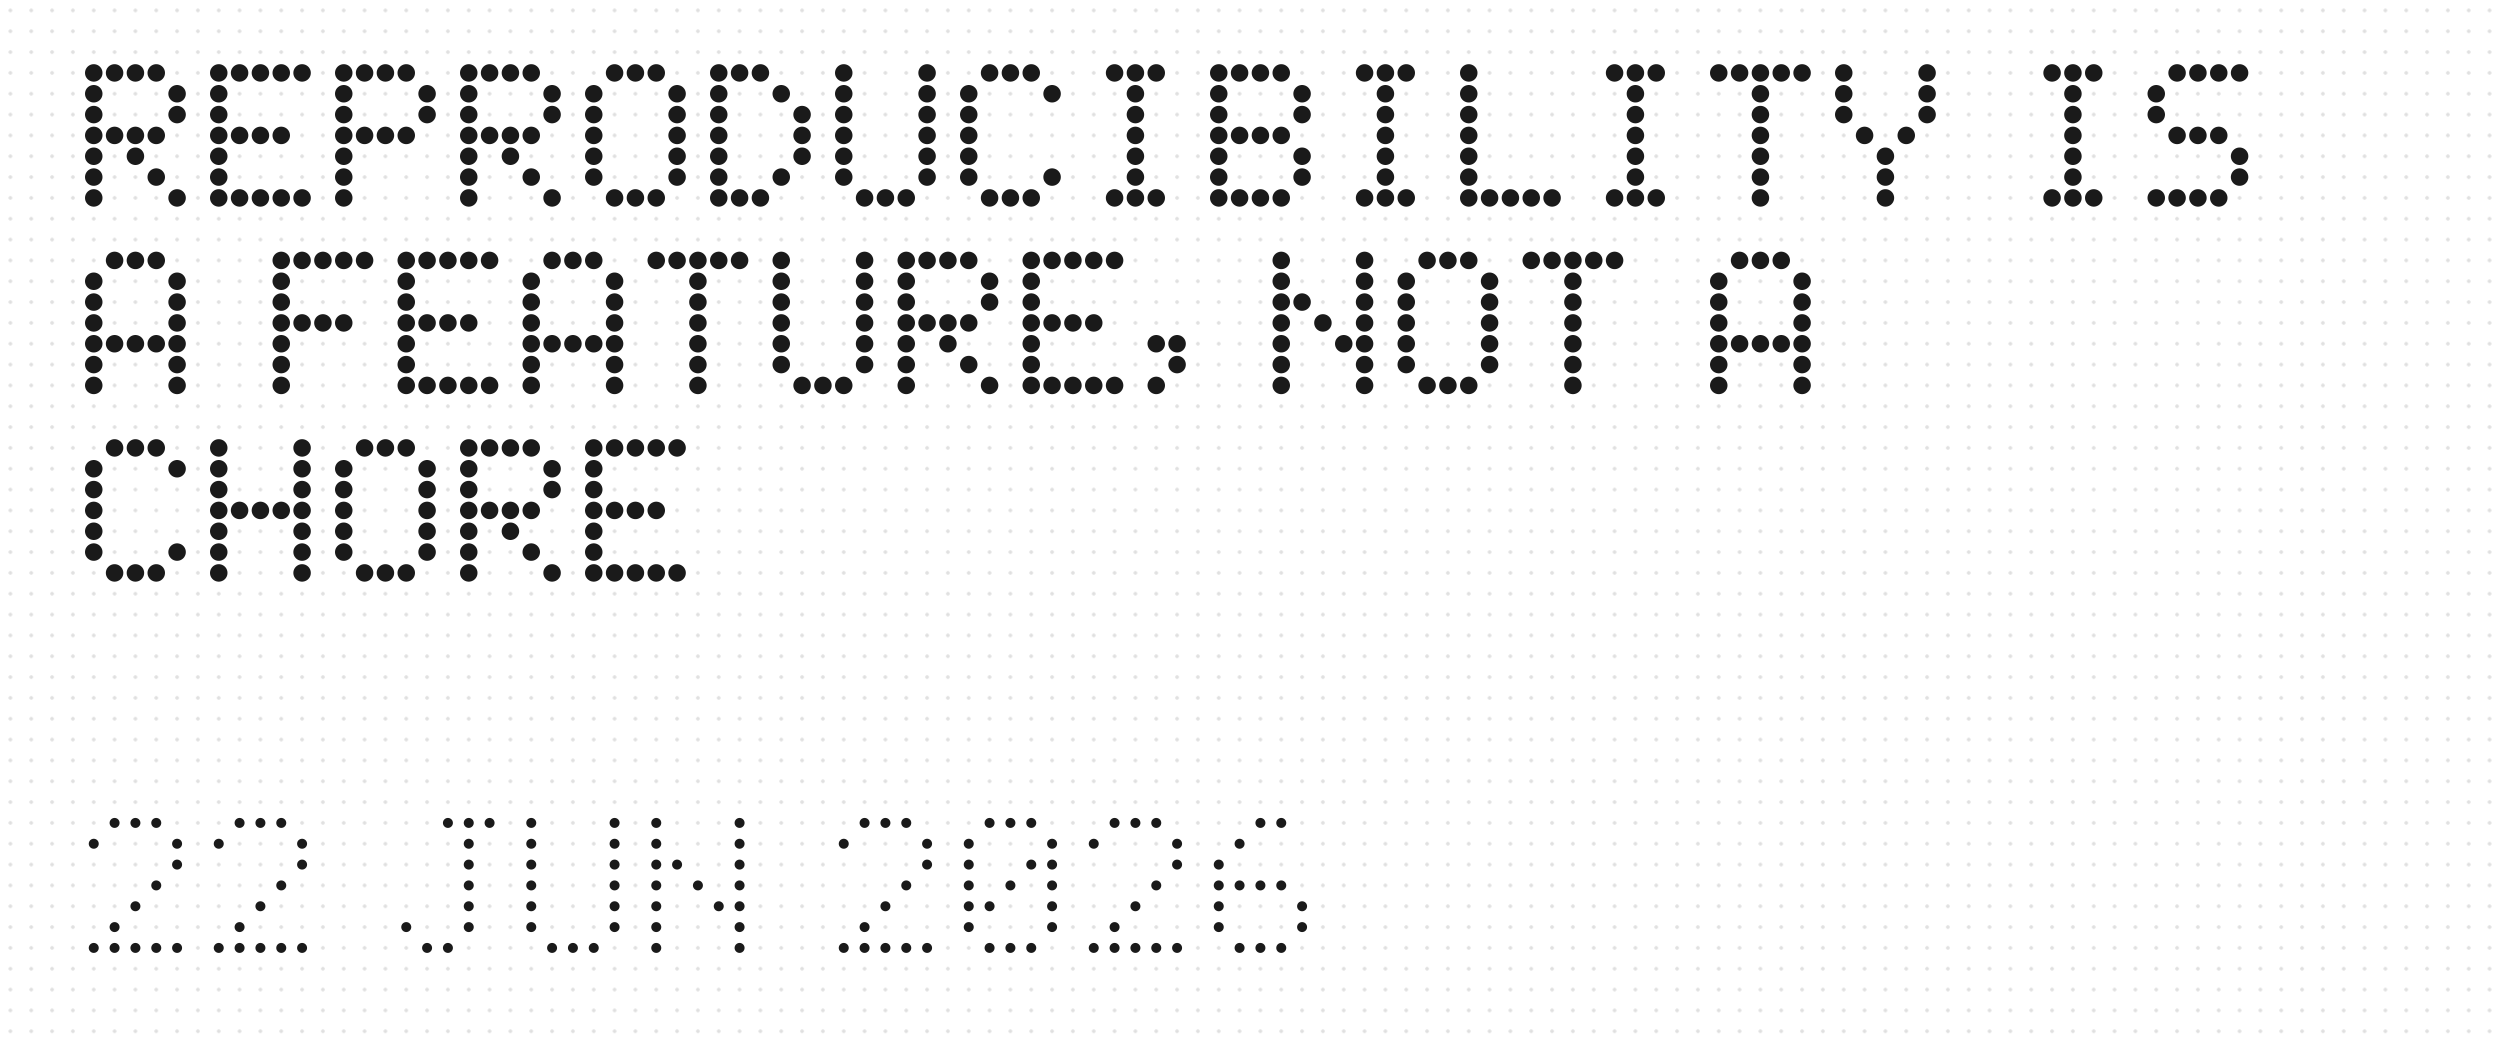
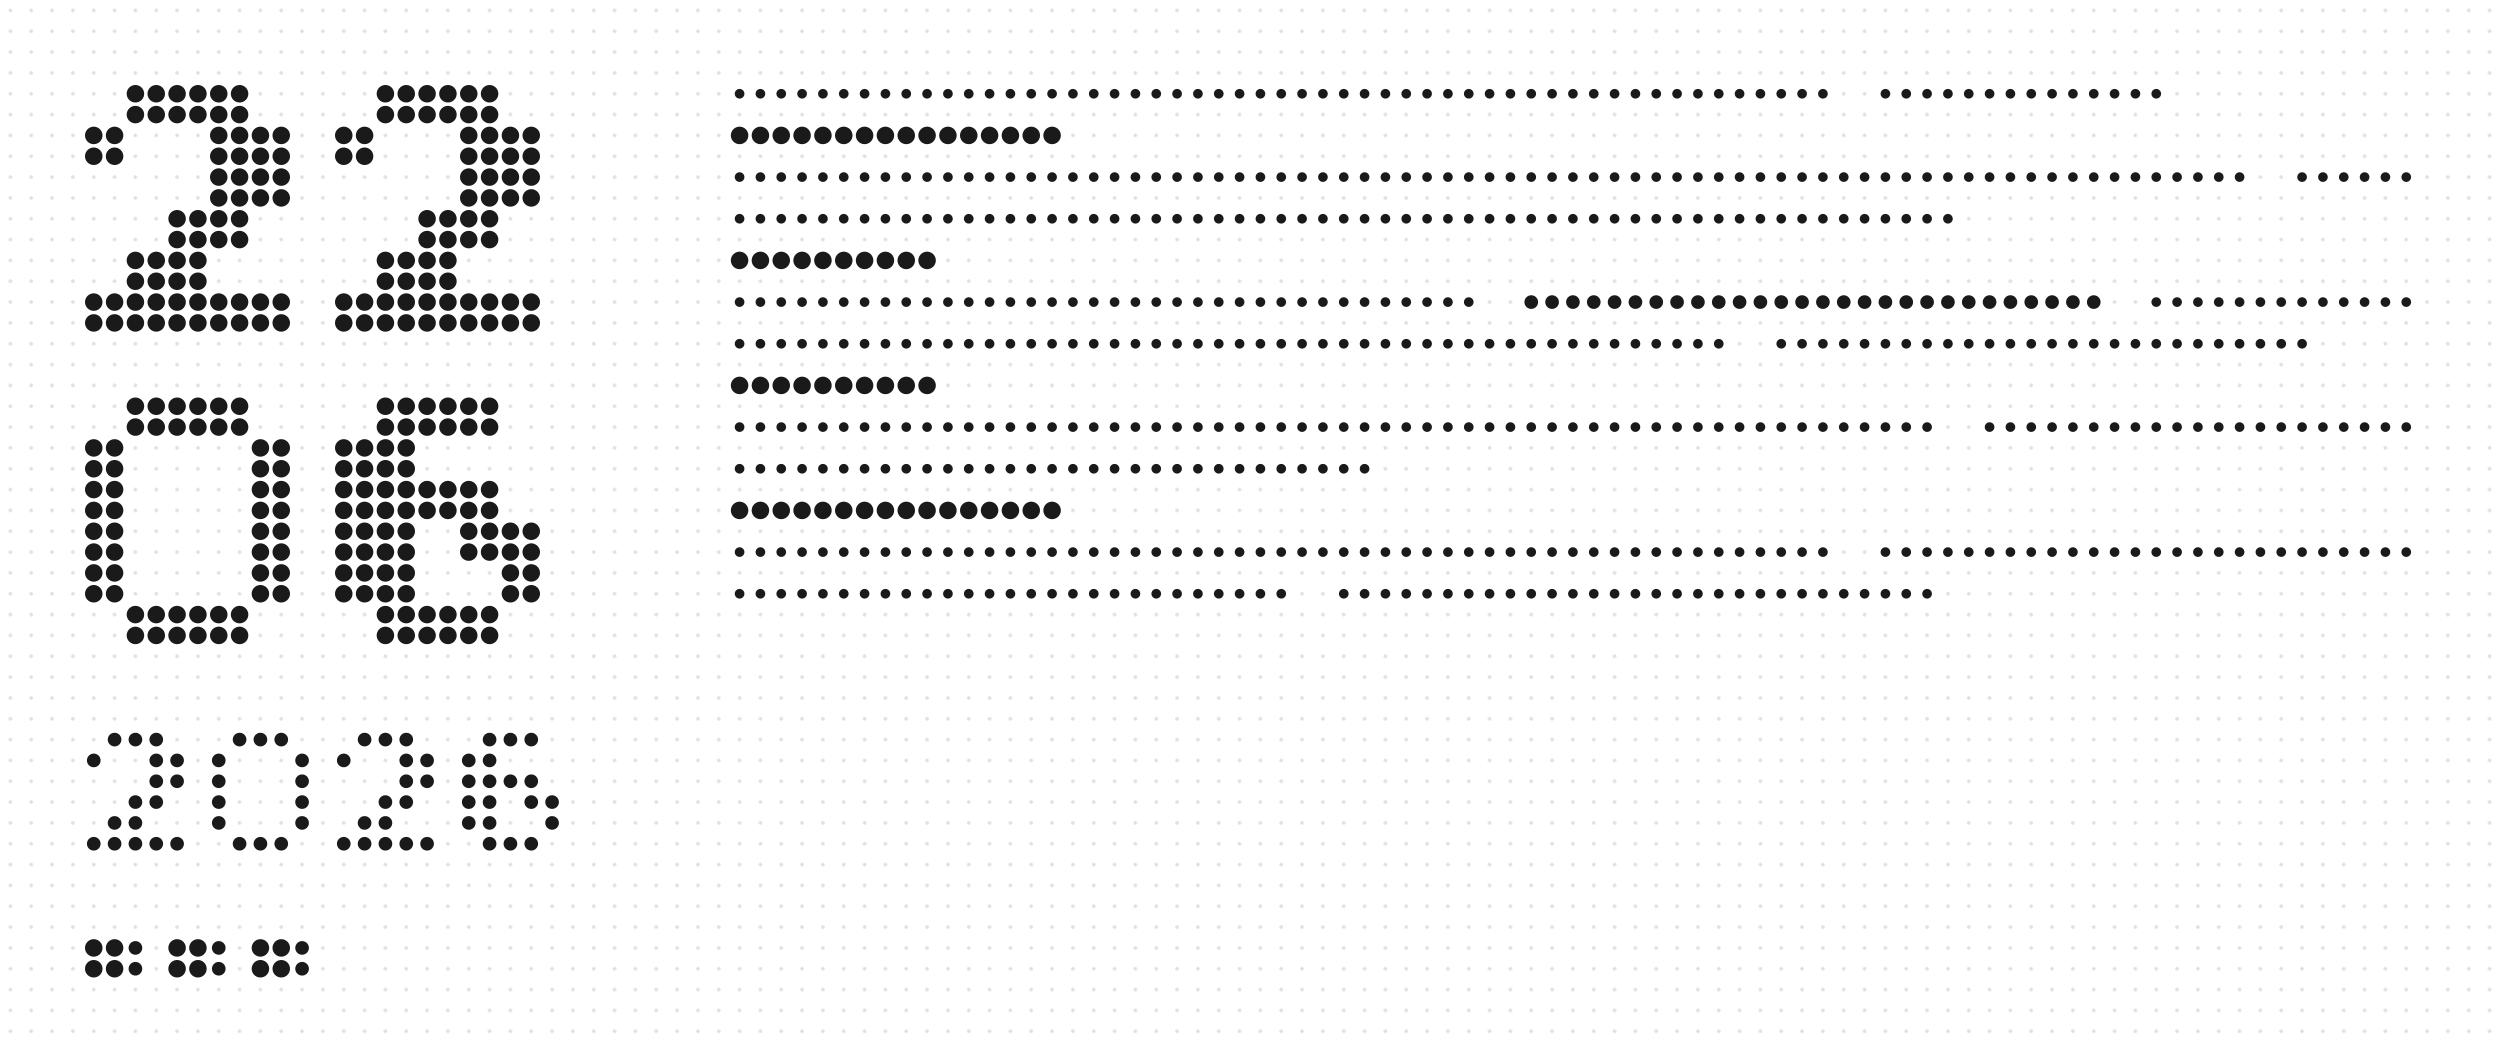
<svg xmlns="http://www.w3.org/2000/svg" viewBox="0 0 600 250" width="600" height="250" fill="none">
  <defs>
    <pattern id="g" width="5" height="5" patternUnits="userSpaceOnUse" x="0" y="0">
      <circle cx="2.5" cy="2.5" r=".45" fill="#1A1A1A" fill-opacity="0.13" />
    </pattern>
  </defs>
  <rect x="0" y="0" width="600" height="250" fill="url(#g)" />
-   <path stroke="#1A1A1A" stroke-width="2.4" stroke-linecap="round" d="M27.5 197.5h0m5 0h0m5 0h0m20 0h0m5 0h0m5 0h0m40 0h0m5 0h0m5 0h0m10 0h0m20 0h0m10 0h0m20 0h0m30 0h0m5 0h0m5 0h0m20 0h0m5 0h0m5 0h0m20 0h0m5 0h0m5 0h0m25 0h0m5 0h0m-285 5h0m20 0h0m10 0h0m20 0h0m40 0h0m15 0h0m20 0h0m10 0h0m20 0h0m25 0h0m20 0h0m10 0h0m20 0h0m10 0h0m20 0h0m15 0h0m-255 5h0m30 0h0m40 0h0m15 0h0m20 0h0m10 0h0m5 0h0m15 0h0m45 0h0m10 0h0m15 0h0m5 0h0m30 0h0m10 0h0m-255 5h0m30 0h0m45 0h0m15 0h0m20 0h0m10 0h0m10 0h0m10 0h0m40 0h0m15 0h0m10 0h0m10 0h0m25 0h0m15 0h0m5 0h0m5 0h0m5 0h0m-275 5h0m30 0h0m50 0h0m15 0h0m20 0h0m10 0h0m15 0h0m5 0h0m35 0h0m20 0h0m5 0h0m15 0h0m20 0h0m20 0h0m20 0h0m-285 5h0m30 0h0m40 0h0m15 0h0m15 0h0m20 0h0m10 0h0m20 0h0m30 0h0m25 0h0m20 0h0m15 0h0m25 0h0m20 0h0m-290 5h0m5 0h0m5 0h0m5 0h0m5 0h0m10 0h0m5 0h0m5 0h0m5 0h0m5 0h0m30 0h0m5 0h0m25 0h0m5 0h0m5 0h0m15 0h0m20 0h0m25 0h0m5 0h0m5 0h0m5 0h0m5 0h0m15 0h0m5 0h0m5 0h0m15 0h0m5 0h0m5 0h0m5 0h0m5 0h0m15 0h0m5 0h0m5 0h0" />
-   <path stroke="#1A1A1A" stroke-width="4.2" stroke-linecap="round" d="M22.5 17.5h0m5 0h0m5 0h0m5 0h0m15 0h0m5 0h0m5 0h0m5 0h0m5 0h0m10 0h0m5 0h0m5 0h0m5 0h0m15 0h0m5 0h0m5 0h0m5 0h0m20 0h0m5 0h0m5 0h0m15 0h0m5 0h0m5 0h0m20 0h0m20 0h0m15 0h0m5 0h0m5 0h0m20 0h0m5 0h0m5 0h0m15 0h0m5 0h0m5 0h0m5 0h0m20 0h0m5 0h0m5 0h0m15 0h0m35 0h0m5 0h0m5 0h0m15 0h0m5 0h0m5 0h0m5 0h0m5 0h0m10 0h0m20 0h0m30 0h0m5 0h0m5 0h0m20 0h0m5 0h0m5 0h0m5 0h0m-515 5h0m20 0h0m10 0h0m30 0h0m20 0h0m10 0h0m20 0h0m10 0h0m20 0h0m10 0h0m15 0h0m15 0h0m20 0h0m10 0h0m20 0h0m20 0h0m20 0h0m20 0h0m20 0h0m20 0h0m40 0h0m30 0h0m20 0h0m20 0h0m35 0h0m20 0h0m-495 5h0m20 0h0m10 0h0m30 0h0m20 0h0m10 0h0m20 0h0m10 0h0m20 0h0m10 0h0m20 0h0m10 0h0m20 0h0m10 0h0m40 0h0m20 0h0m20 0h0m20 0h0m20 0h0m40 0h0m30 0h0m20 0h0m20 0h0m35 0h0m20 0h0m-495 5h0m5 0h0m5 0h0m5 0h0m15 0h0m5 0h0m5 0h0m5 0h0m15 0h0m5 0h0m5 0h0m5 0h0m15 0h0m5 0h0m5 0h0m5 0h0m15 0h0m20 0h0m10 0h0m20 0h0m10 0h0m20 0h0m10 0h0m40 0h0m20 0h0m5 0h0m5 0h0m5 0h0m25 0h0m20 0h0m40 0h0m30 0h0m25 0h0m10 0h0m40 0h0m25 0h0m5 0h0m5 0h0m-510 5h0m10 0h0m20 0h0m30 0h0m30 0h0m10 0h0m20 0h0m20 0h0m10 0h0m20 0h0m10 0h0m20 0h0m10 0h0m40 0h0m20 0h0m20 0h0m20 0h0m20 0h0m40 0h0m30 0h0m30 0h0m45 0h0m40 0h0m-515 5h0m15 0h0m15 0h0m30 0h0m30 0h0m15 0h0m15 0h0m20 0h0m10 0h0m15 0h0m15 0h0m20 0h0m10 0h0m20 0h0m20 0h0m20 0h0m20 0h0m20 0h0m20 0h0m40 0h0m30 0h0m30 0h0m45 0h0m40 0h0m-515 5h0m20 0h0m10 0h0m5 0h0m5 0h0m5 0h0m5 0h0m10 0h0m30 0h0m20 0h0m15 0h0m5 0h0m5 0h0m15 0h0m5 0h0m5 0h0m25 0h0m5 0h0m5 0h0m20 0h0m5 0h0m5 0h0m20 0h0m5 0h0m5 0h0m15 0h0m5 0h0m5 0h0m5 0h0m20 0h0m5 0h0m5 0h0m15 0h0m5 0h0m5 0h0m5 0h0m5 0h0m15 0h0m5 0h0m5 0h0m25 0h0m30 0h0m40 0h0m5 0h0m5 0h0m15 0h0m5 0h0m5 0h0m5 0h0m-505 15h0m5 0h0m5 0h0m30 0h0m5 0h0m5 0h0m5 0h0m5 0h0m10 0h0m5 0h0m5 0h0m5 0h0m5 0h0m15 0h0m5 0h0m5 0h0m15 0h0m5 0h0m5 0h0m5 0h0m5 0h0m10 0h0m20 0h0m10 0h0m5 0h0m5 0h0m5 0h0m15 0h0m5 0h0m5 0h0m5 0h0m5 0h0m40 0h0m20 0h0m15 0h0m5 0h0m5 0h0m15 0h0m5 0h0m5 0h0m5 0h0m5 0h0m30 0h0m5 0h0m5 0h0m-405 5h0m20 0h0m25 0h0m30 0h0m30 0h0m20 0h0m20 0h0m20 0h0m20 0h0m10 0h0m20 0h0m10 0h0m60 0h0m20 0h0m10 0h0m20 0h0m20 0h0m35 0h0m20 0h0m-410 5h0m20 0h0m25 0h0m30 0h0m30 0h0m20 0h0m20 0h0m20 0h0m20 0h0m10 0h0m20 0h0m10 0h0m60 0h0m5 0h0m15 0h0m10 0h0m20 0h0m20 0h0m35 0h0m20 0h0m-410 5h0m20 0h0m25 0h0m5 0h0m5 0h0m5 0h0m15 0h0m5 0h0m5 0h0m5 0h0m15 0h0m20 0h0m20 0h0m20 0h0m20 0h0m10 0h0m5 0h0m5 0h0m5 0h0m15 0h0m5 0h0m5 0h0m5 0h0m45 0h0m10 0h0m10 0h0m10 0h0m20 0h0m20 0h0m35 0h0m20 0h0m-410 5h0m5 0h0m5 0h0m5 0h0m5 0h0m25 0h0m30 0h0m30 0h0m5 0h0m5 0h0m5 0h0m5 0h0m20 0h0m20 0h0m20 0h0m10 0h0m10 0h0m20 0h0m30 0h0m5 0h0m25 0h0m15 0h0m5 0h0m10 0h0m20 0h0m20 0h0m35 0h0m5 0h0m5 0h0m5 0h0m5 0h0m-410 5h0m20 0h0m25 0h0m30 0h0m30 0h0m20 0h0m20 0h0m20 0h0m20 0h0m10 0h0m15 0h0m15 0h0m35 0h0m25 0h0m20 0h0m10 0h0m20 0h0m20 0h0m35 0h0m20 0h0m-410 5h0m20 0h0m25 0h0m30 0h0m5 0h0m5 0h0m5 0h0m5 0h0m10 0h0m20 0h0m20 0h0m25 0h0m5 0h0m5 0h0m15 0h0m20 0h0m10 0h0m5 0h0m5 0h0m5 0h0m5 0h0m10 0h0m30 0h0m20 0h0m15 0h0m5 0h0m5 0h0m25 0h0m35 0h0m20 0h0m-405 15h0m5 0h0m5 0h0m15 0h0m20 0h0m15 0h0m5 0h0m5 0h0m15 0h0m5 0h0m5 0h0m5 0h0m15 0h0m5 0h0m5 0h0m5 0h0m5 0h0m-140 5h0m20 0h0m10 0h0m20 0h0m10 0h0m20 0h0m10 0h0m20 0h0m10 0h0m-120 5h0m30 0h0m20 0h0m10 0h0m20 0h0m10 0h0m20 0h0m10 0h0m-120 5h0m30 0h0m5 0h0m5 0h0m5 0h0m5 0h0m10 0h0m20 0h0m10 0h0m5 0h0m5 0h0m5 0h0m15 0h0m5 0h0m5 0h0m5 0h0m-135 5h0m30 0h0m20 0h0m10 0h0m20 0h0m10 0h0m10 0h0m20 0h0m-120 5h0m20 0h0m10 0h0m20 0h0m10 0h0m20 0h0m10 0h0m15 0h0m15 0h0m-115 5h0m5 0h0m5 0h0m15 0h0m20 0h0m15 0h0m5 0h0m5 0h0m15 0h0m20 0h0m10 0h0m5 0h0m5 0h0m5 0h0m5 0h0" />
+   <path stroke="#1A1A1A" stroke-width="2.32" stroke-linecap="round" d="M177.5 22.5h0m5 0h0m5 0h0m5 0h0m5 0h0m5 0h0m5 0h0m5 0h0m5 0h0m5 0h0m5 0h0m5 0h0m5 0h0m5 0h0m5 0h0m5 0h0m5 0h0m5 0h0m5 0h0m5 0h0m5 0h0m5 0h0m5 0h0m5 0h0m5 0h0m5 0h0m5 0h0m5 0h0m5 0h0m5 0h0m5 0h0m5 0h0m5 0h0m5 0h0m5 0h0m5 0h0m5 0h0m5 0h0m5 0h0m5 0h0m5 0h0m5 0h0m5 0h0m5 0h0m5 0h0m5 0h0m5 0h0m5 0h0m5 0h0m5 0h0m5 0h0m5 0h0m5 0h0m15 0h0m5 0h0m5 0h0m5 0h0m5 0h0m5 0h0m5 0h0m5 0h0m5 0h0m5 0h0m5 0h0m5 0h0m5 0h0m5 0h0m-340 20h0m5 0h0m5 0h0m5 0h0m5 0h0m5 0h0m5 0h0m5 0h0m5 0h0m5 0h0m5 0h0m5 0h0m5 0h0m5 0h0m5 0h0m5 0h0m5 0h0m5 0h0m5 0h0m5 0h0m5 0h0m5 0h0m5 0h0m5 0h0m5 0h0m5 0h0m5 0h0m5 0h0m5 0h0m5 0h0m5 0h0m5 0h0m5 0h0m5 0h0m5 0h0m5 0h0m5 0h0m5 0h0m5 0h0m5 0h0m5 0h0m5 0h0m5 0h0m5 0h0m5 0h0m5 0h0m5 0h0m5 0h0m5 0h0m5 0h0m5 0h0m5 0h0m5 0h0m5 0h0m5 0h0m5 0h0m5 0h0m5 0h0m5 0h0m5 0h0m5 0h0m5 0h0m5 0h0m5 0h0m5 0h0m5 0h0m5 0h0m5 0h0m5 0h0m5 0h0m5 0h0m5 0h0m5 0h0m15 0h0m5 0h0m5 0h0m5 0h0m5 0h0m5 0h0m-400 10h0m5 0h0m5 0h0m5 0h0m5 0h0m5 0h0m5 0h0m5 0h0m5 0h0m5 0h0m5 0h0m5 0h0m5 0h0m5 0h0m5 0h0m5 0h0m5 0h0m5 0h0m5 0h0m5 0h0m5 0h0m5 0h0m5 0h0m5 0h0m5 0h0m5 0h0m5 0h0m5 0h0m5 0h0m5 0h0m5 0h0m5 0h0m5 0h0m5 0h0m5 0h0m5 0h0m5 0h0m5 0h0m5 0h0m5 0h0m5 0h0m5 0h0m5 0h0m5 0h0m5 0h0m5 0h0m5 0h0m5 0h0m5 0h0m5 0h0m5 0h0m5 0h0m5 0h0m5 0h0m5 0h0m5 0h0m5 0h0m5 0h0m5 0h0m-290 20h0m5 0h0m5 0h0m5 0h0m5 0h0m5 0h0m5 0h0m5 0h0m5 0h0m5 0h0m5 0h0m5 0h0m5 0h0m5 0h0m5 0h0m5 0h0m5 0h0m5 0h0m5 0h0m5 0h0m5 0h0m5 0h0m5 0h0m5 0h0m5 0h0m5 0h0m5 0h0m5 0h0m5 0h0m5 0h0m5 0h0m5 0h0m5 0h0m5 0h0m5 0h0m5 0h0m165 0h0m5 0h0m5 0h0m5 0h0m5 0h0m5 0h0m5 0h0m5 0h0m5 0h0m5 0h0m5 0h0m5 0h0m5 0h0m-400 10h0m5 0h0m5 0h0m5 0h0m5 0h0m5 0h0m5 0h0m5 0h0m5 0h0m5 0h0m5 0h0m5 0h0m5 0h0m5 0h0m5 0h0m5 0h0m5 0h0m5 0h0m5 0h0m5 0h0m5 0h0m5 0h0m5 0h0m5 0h0m5 0h0m5 0h0m5 0h0m5 0h0m5 0h0m5 0h0m5 0h0m5 0h0m5 0h0m5 0h0m5 0h0m5 0h0m5 0h0m5 0h0m5 0h0m5 0h0m5 0h0m5 0h0m5 0h0m5 0h0m5 0h0m5 0h0m5 0h0m5 0h0m15 0h0m5 0h0m5 0h0m5 0h0m5 0h0m5 0h0m5 0h0m5 0h0m5 0h0m5 0h0m5 0h0m5 0h0m5 0h0m5 0h0m5 0h0m5 0h0m5 0h0m5 0h0m5 0h0m5 0h0m5 0h0m5 0h0m5 0h0m5 0h0m5 0h0m5 0h0m-375 20h0m5 0h0m5 0h0m5 0h0m5 0h0m5 0h0m5 0h0m5 0h0m5 0h0m5 0h0m5 0h0m5 0h0m5 0h0m5 0h0m5 0h0m5 0h0m5 0h0m5 0h0m5 0h0m5 0h0m5 0h0m5 0h0m5 0h0m5 0h0m5 0h0m5 0h0m5 0h0m5 0h0m5 0h0m5 0h0m5 0h0m5 0h0m5 0h0m5 0h0m5 0h0m5 0h0m5 0h0m5 0h0m5 0h0m5 0h0m5 0h0m5 0h0m5 0h0m5 0h0m5 0h0m5 0h0m5 0h0m5 0h0m5 0h0m5 0h0m5 0h0m5 0h0m5 0h0m5 0h0m5 0h0m5 0h0m5 0h0m5 0h0m15 0h0m5 0h0m5 0h0m5 0h0m5 0h0m5 0h0m5 0h0m5 0h0m5 0h0m5 0h0m5 0h0m5 0h0m5 0h0m5 0h0m5 0h0m5 0h0m5 0h0m5 0h0m5 0h0m5 0h0m5 0h0m-400 10h0m5 0h0m5 0h0m5 0h0m5 0h0m5 0h0m5 0h0m5 0h0m5 0h0m5 0h0m5 0h0m5 0h0m5 0h0m5 0h0m5 0h0m5 0h0m5 0h0m5 0h0m5 0h0m5 0h0m5 0h0m5 0h0m5 0h0m5 0h0m5 0h0m5 0h0m5 0h0m5 0h0m5 0h0m5 0h0m5 0h0m-150 20h0m5 0h0m5 0h0m5 0h0m5 0h0m5 0h0m5 0h0m5 0h0m5 0h0m5 0h0m5 0h0m5 0h0m5 0h0m5 0h0m5 0h0m5 0h0m5 0h0m5 0h0m5 0h0m5 0h0m5 0h0m5 0h0m5 0h0m5 0h0m5 0h0m5 0h0m5 0h0m5 0h0m5 0h0m5 0h0m5 0h0m5 0h0m5 0h0m5 0h0m5 0h0m5 0h0m5 0h0m5 0h0m5 0h0m5 0h0m5 0h0m5 0h0m5 0h0m5 0h0m5 0h0m5 0h0m5 0h0m5 0h0m5 0h0m5 0h0m5 0h0m5 0h0m5 0h0m15 0h0m5 0h0m5 0h0m5 0h0m5 0h0m5 0h0m5 0h0m5 0h0m5 0h0m5 0h0m5 0h0m5 0h0m5 0h0m5 0h0m5 0h0m5 0h0m5 0h0m5 0h0m5 0h0m5 0h0m5 0h0m5 0h0m5 0h0m5 0h0m5 0h0m5 0h0m-400 10h0m5 0h0m5 0h0m5 0h0m5 0h0m5 0h0m5 0h0m5 0h0m5 0h0m5 0h0m5 0h0m5 0h0m5 0h0m5 0h0m5 0h0m5 0h0m5 0h0m5 0h0m5 0h0m5 0h0m5 0h0m5 0h0m5 0h0m5 0h0m5 0h0m5 0h0m5 0h0m15 0h0m5 0h0m5 0h0m5 0h0m5 0h0m5 0h0m5 0h0m5 0h0m5 0h0m5 0h0m5 0h0m5 0h0m5 0h0m5 0h0m5 0h0m5 0h0m5 0h0m5 0h0m5 0h0m5 0h0m5 0h0m5 0h0m5 0h0m5 0h0m5 0h0m5 0h0m5 0h0m5 0h0m5 0h0" />
+   <path stroke="#1A1A1A" stroke-width="3.28" stroke-linecap="round" d="M367.5 72.5h0m5 0h0m5 0h0m5 0h0m5 0h0m5 0h0m5 0h0m5 0h0m5 0h0m5 0h0m5 0h0m5 0h0m5 0h0m5 0h0m5 0h0m5 0h0m5 0h0m5 0h0m5 0h0m5 0h0m5 0h0m5 0h0m5 0h0m5 0h0m5 0h0m5 0h0m5 0h0m5 0h0m-475 105h0m5 0h0m5 0h0m20 0h0m5 0h0m5 0h0m20 0h0m5 0h0m5 0h0m20 0h0m5 0h0m5 0h0m-105 5h0m15 0h0m5 0h0m10 0h0m20 0h0m10 0h0m15 0h0m5 0h0m10 0h0m5 0h0m-80 5h0m5 0h0m10 0h0m20 0h0m25 0h0m5 0h0m10 0h0m5 0h0m5 0h0m5 0h0m-95 5h0m5 0h0m15 0h0m20 0h0m20 0h0m5 0h0m15 0h0m5 0h0m10 0h0m5 0h0m-105 5h0m5 0h0m20 0h0m20 0h0m15 0h0m5 0h0m20 0h0m5 0h0m15 0h0m-110 5h0m5 0h0m5 0h0m5 0h0m5 0h0m15 0h0m5 0h0m5 0h0m15 0h0m5 0h0m5 0h0m5 0h0m5 0h0m15 0h0m5 0h0m5 0h0m-95 25h0m20 0h0m20 0h0m-40 5h0m20 0h0m20 0h0" />
+   <path stroke="#1A1A1A" stroke-width="4.2" stroke-linecap="round" d="M32.5 22.5h0m5 0h0m5 0h0m5 0h0m5 0h0m5 0h0m35 0h0m5 0h0m5 0h0m5 0h0m5 0h0m5 0h0m-85 5h0m5 0h0m5 0h0m5 0h0m5 0h0m5 0h0m35 0h0m5 0h0m5 0h0m5 0h0m5 0h0m5 0h0m-95 5h0m5 0h0m25 0h0m5 0h0m5 0h0m5 0h0m15 0h0m5 0h0m25 0h0m5 0h0m5 0h0m5 0h0m50 0h0m5 0h0m5 0h0m5 0h0m5 0h0m5 0h0m5 0h0m5 0h0m5 0h0m5 0h0m5 0h0m5 0h0m5 0h0m5 0h0m5 0h0m5 0h0m-230 5h0m5 0h0m25 0h0m5 0h0m5 0h0m5 0h0m15 0h0m5 0h0m25 0h0m5 0h0m5 0h0m5 0h0m-75 5h0m5 0h0m5 0h0m5 0h0m45 0h0m5 0h0m5 0h0m5 0h0m-75 5h0m5 0h0m5 0h0m5 0h0m45 0h0m5 0h0m5 0h0m5 0h0m-85 5h0m5 0h0m5 0h0m5 0h0m45 0h0m5 0h0m5 0h0m5 0h0m-75 5h0m5 0h0m5 0h0m5 0h0m45 0h0m5 0h0m5 0h0m5 0h0m-85 5h0m5 0h0m5 0h0m5 0h0m45 0h0m5 0h0m5 0h0m5 0h0m70 0h0m5 0h0m5 0h0m5 0h0m5 0h0m5 0h0m5 0h0m5 0h0m5 0h0m5 0h0m-190 5h0m5 0h0m5 0h0m5 0h0m45 0h0m5 0h0m5 0h0m5 0h0m-85 5h0m5 0h0m5 0h0m5 0h0m5 0h0m5 0h0m5 0h0m5 0h0m5 0h0m5 0h0m15 0h0m5 0h0m5 0h0m5 0h0m5 0h0m5 0h0m5 0h0m5 0h0m5 0h0m5 0h0m-105 5h0m5 0h0m5 0h0m5 0h0m5 0h0m5 0h0m5 0h0m5 0h0m5 0h0m5 0h0m15 0h0m5 0h0m5 0h0m5 0h0m5 0h0m5 0h0m5 0h0m5 0h0m5 0h0m5 0h0m50 15h0m5 0h0m5 0h0m5 0h0m5 0h0m5 0h0m5 0h0m5 0h0m5 0h0m5 0h0m-190 5h0m5 0h0m5 0h0m5 0h0m5 0h0m5 0h0m35 0h0m5 0h0m5 0h0m5 0h0m5 0h0m5 0h0m-85 5h0m5 0h0m5 0h0m5 0h0m5 0h0m5 0h0m35 0h0m5 0h0m5 0h0m5 0h0m5 0h0m5 0h0m-95 5h0m5 0h0m35 0h0m5 0h0m15 0h0m5 0h0m5 0h0m5 0h0m-75 5h0m5 0h0m35 0h0m5 0h0m15 0h0m5 0h0m5 0h0m5 0h0m-75 5h0m5 0h0m35 0h0m5 0h0m15 0h0m5 0h0m5 0h0m5 0h0m5 0h0m5 0h0m5 0h0m5 0h0m-95 5h0m5 0h0m35 0h0m5 0h0m15 0h0m5 0h0m5 0h0m5 0h0m5 0h0m5 0h0m5 0h0m5 0h0m60 0h0m5 0h0m5 0h0m5 0h0m5 0h0m5 0h0m5 0h0m5 0h0m5 0h0m5 0h0m5 0h0m5 0h0m5 0h0m5 0h0m5 0h0m5 0h0m-230 5h0m5 0h0m35 0h0m5 0h0m15 0h0m5 0h0m5 0h0m5 0h0m15 0h0m5 0h0m5 0h0m5 0h0m-105 5h0m5 0h0m35 0h0m5 0h0m15 0h0m5 0h0m5 0h0m5 0h0m15 0h0m5 0h0m5 0h0m5 0h0m-105 5h0m5 0h0m35 0h0m5 0h0m15 0h0m5 0h0m5 0h0m5 0h0m25 0h0m5 0h0m-105 5h0m5 0h0m35 0h0m5 0h0m15 0h0m5 0h0m5 0h0m5 0h0m25 0h0m5 0h0m-95 5h0m5 0h0m5 0h0m5 0h0m5 0h0m5 0h0m35 0h0m5 0h0m5 0h0m5 0h0m5 0h0m5 0h0m-85 5h0m5 0h0m5 0h0m5 0h0m5 0h0m5 0h0m35 0h0m5 0h0m5 0h0m5 0h0m5 0h0m5 0h0m-95 75h0m5 0h0m15 0h0m5 0h0m15 0h0m5 0h0m-45 5h0m5 0h0m15 0h0m5 0h0m15 0h0m5 0h0" />
</svg>
